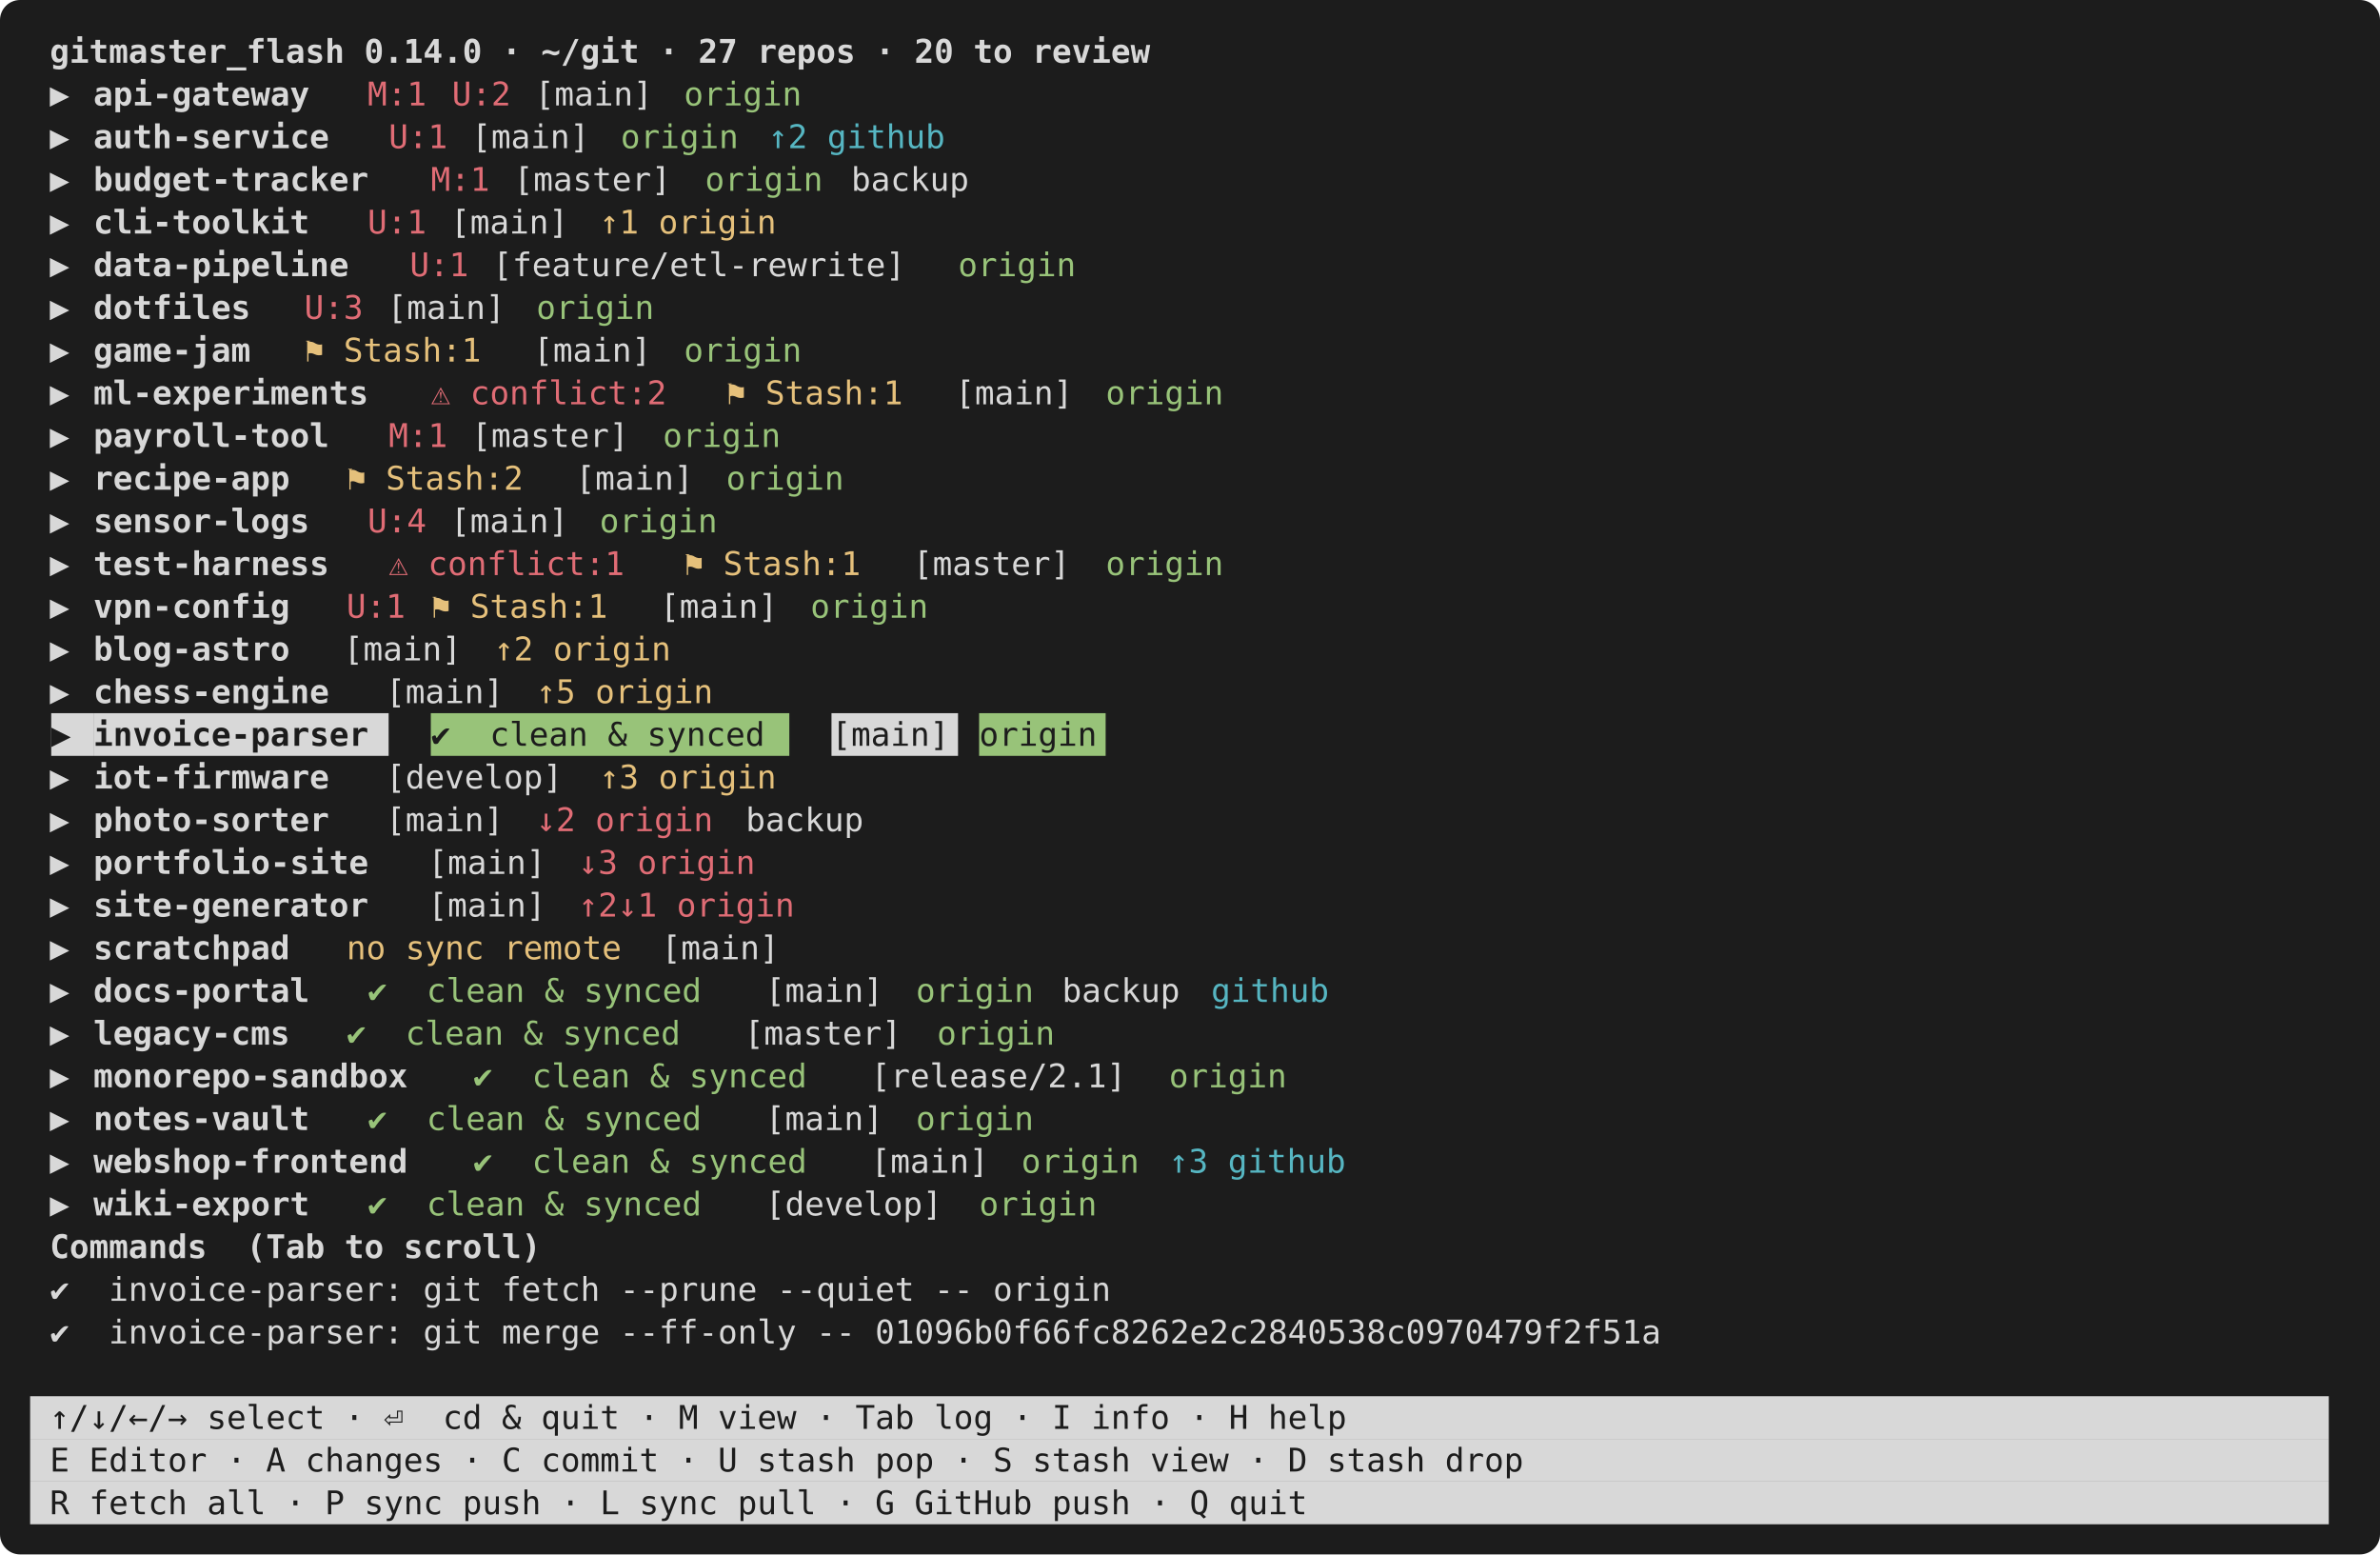
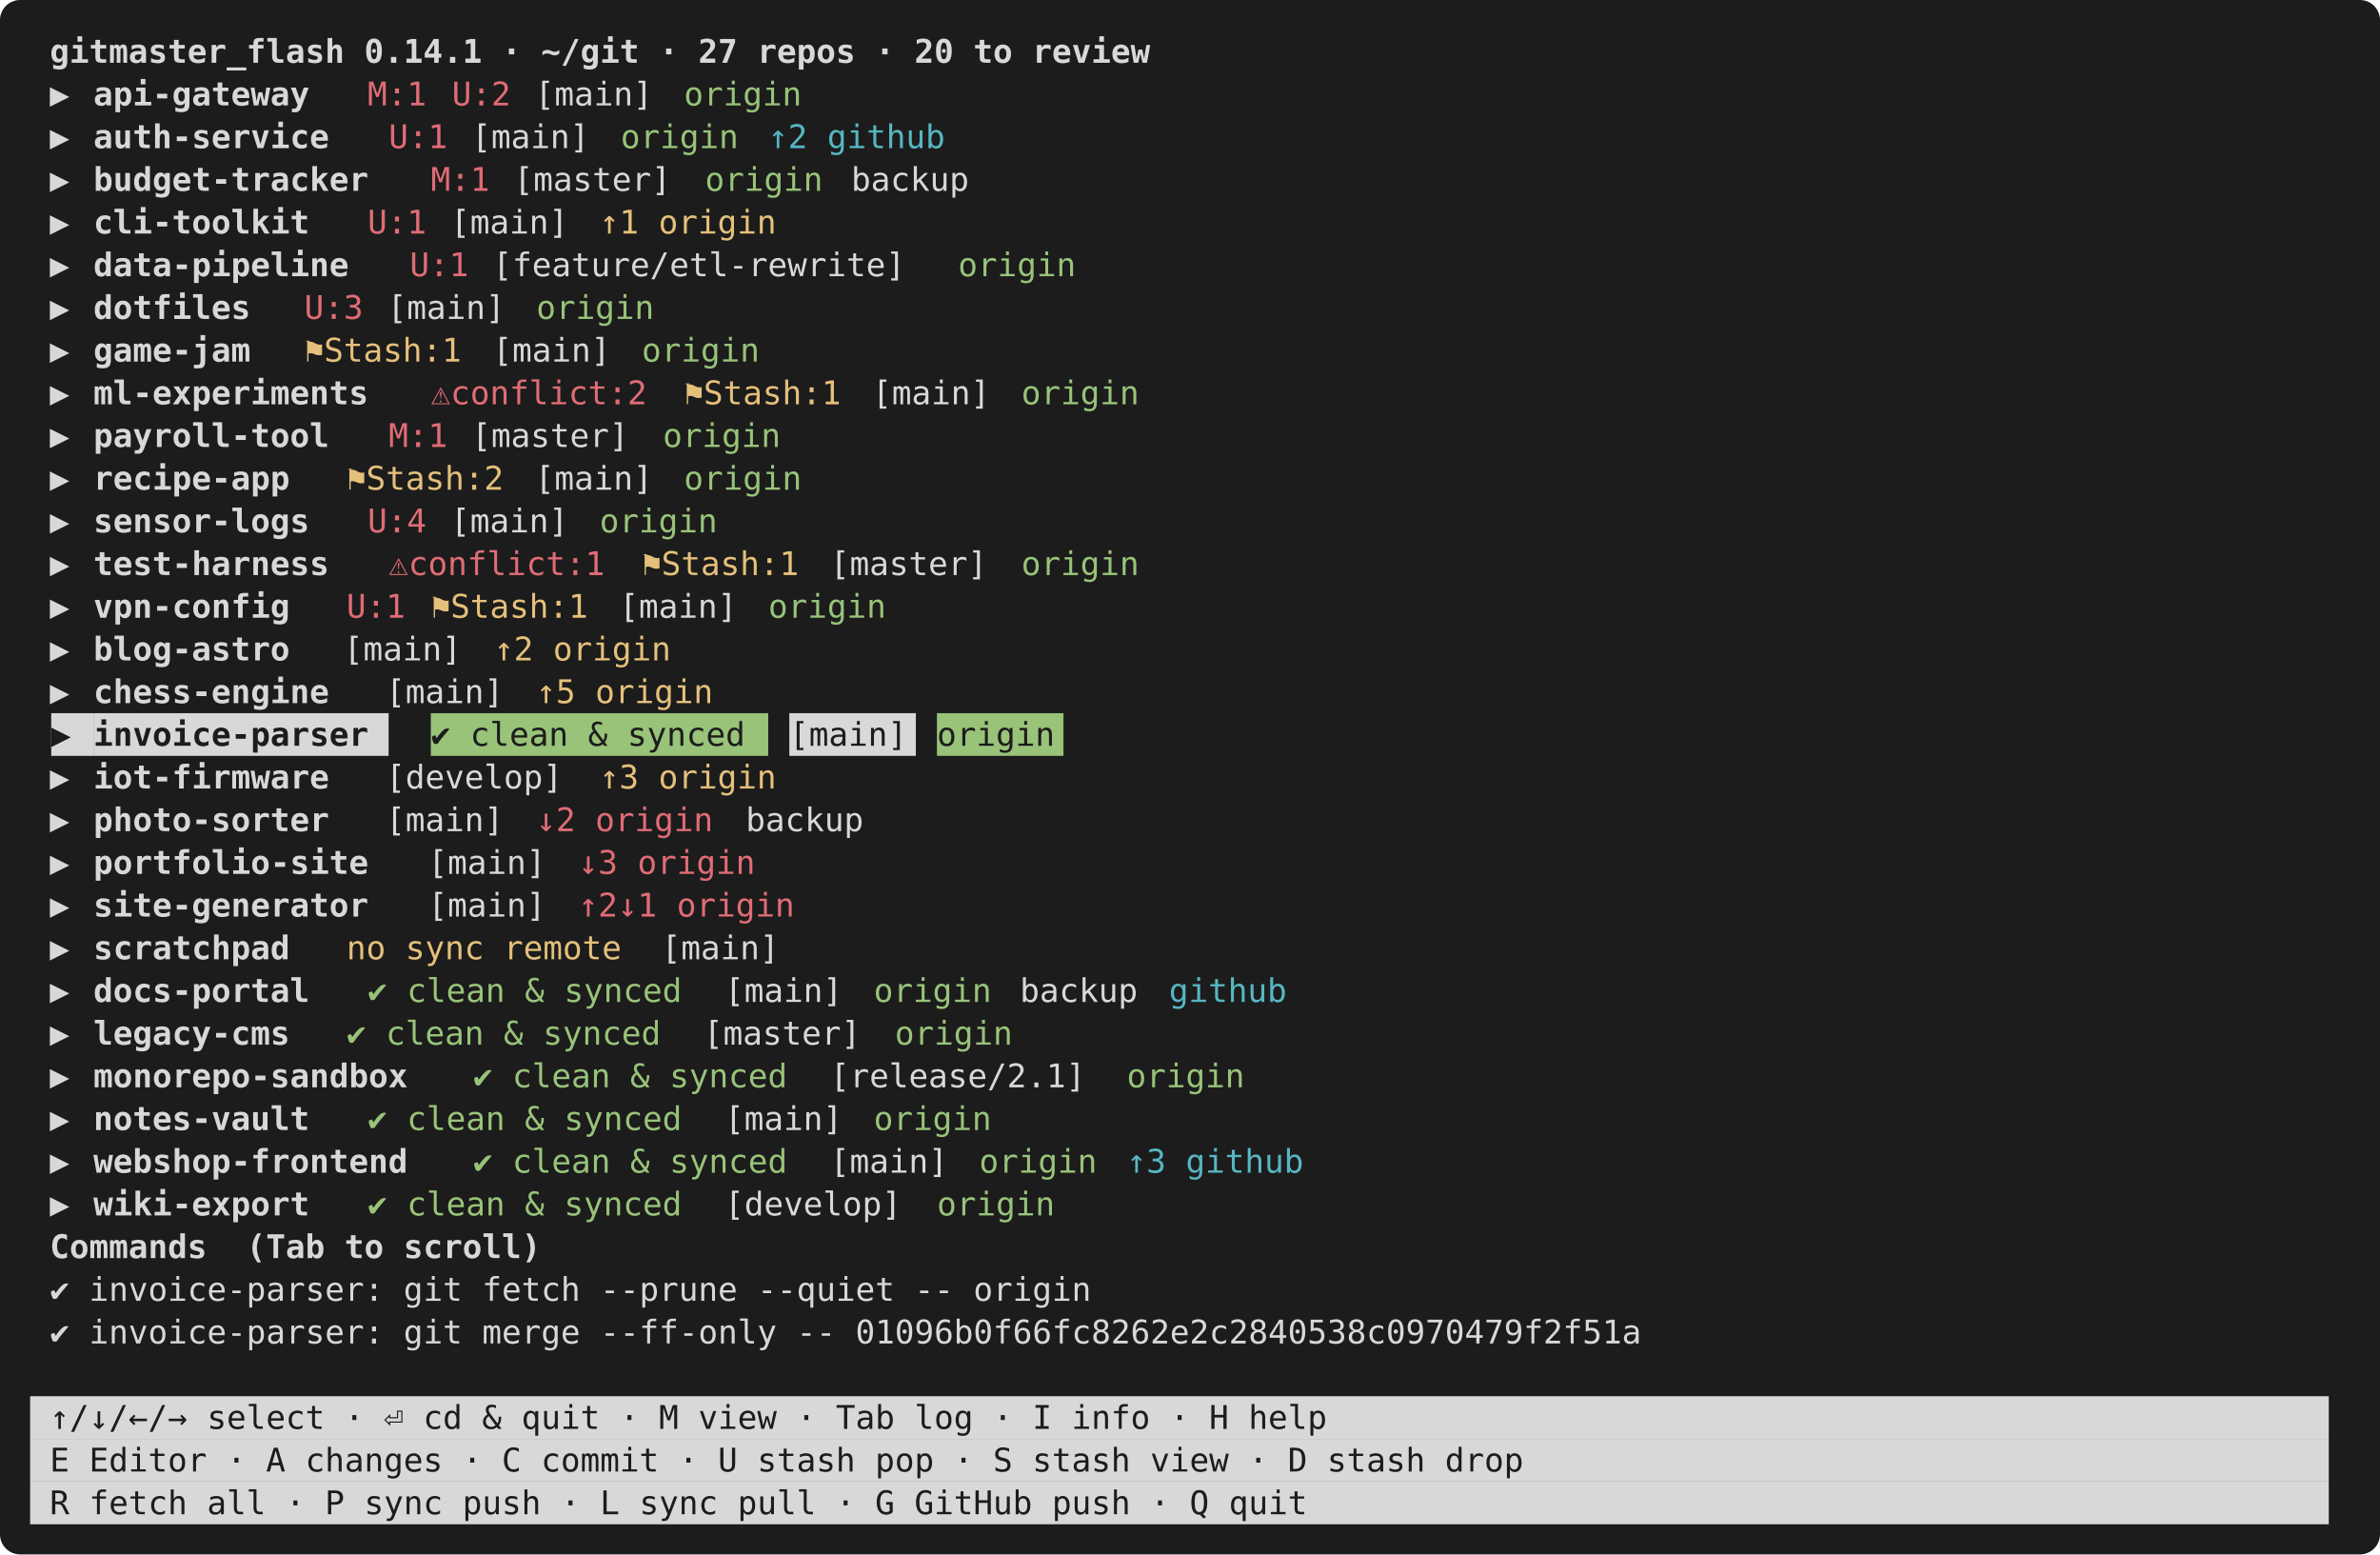
<svg xmlns="http://www.w3.org/2000/svg" viewBox="0 0 948 619" width="948" height="619" font-family="ui-monospace,SFMono-Regular,Menlo,Consolas,monospace" font-size="13">
  <rect width="948" height="619" rx="8" fill="#1c1c1c" />
-   <text x="12.0" y="25.0" fill="#d8d8d8" font-weight="bold" xml:space="preserve"> gitmaster_flash 0.14.0 · ~/git · 27 repos · 20 to review                                                    </text>
+   <text x="12.0" y="25.0" fill="#d8d8d8" font-weight="bold" xml:space="preserve"> gitmaster_flash 0.14.1 · ~/git · 27 repos · 20 to review                                                    </text>
  <text x="12.0" y="42.0" fill="#d8d8d8" xml:space="preserve"> ▶ </text>
  <text x="37.2" y="42.0" fill="#d8d8d8" font-weight="bold" xml:space="preserve">api-gateway</text>
  <text x="146.4" y="42.0" fill="#e06c75" xml:space="preserve">M:1</text>
  <text x="180.0" y="42.0" fill="#e06c75" xml:space="preserve">U:2</text>
  <text x="205.2" y="42.0" fill="#d8d8d8" xml:space="preserve"> [main] </text>
  <text x="272.4" y="42.0" fill="#98c379" xml:space="preserve">origin</text>
  <text x="12.0" y="59.0" fill="#d8d8d8" xml:space="preserve"> ▶ </text>
  <text x="37.2" y="59.0" fill="#d8d8d8" font-weight="bold" xml:space="preserve">auth-service</text>
  <text x="154.8" y="59.0" fill="#e06c75" xml:space="preserve">U:1</text>
  <text x="180.0" y="59.0" fill="#d8d8d8" xml:space="preserve"> [main] </text>
  <text x="247.2" y="59.0" fill="#98c379" xml:space="preserve">origin</text>
  <text x="306.0" y="59.0" fill="#56b6c2" xml:space="preserve">↑2 github</text>
  <text x="12.0" y="76.0" fill="#d8d8d8" xml:space="preserve"> ▶ </text>
  <text x="37.2" y="76.0" fill="#d8d8d8" font-weight="bold" xml:space="preserve">budget-tracker</text>
  <text x="171.6" y="76.0" fill="#e06c75" xml:space="preserve">M:1</text>
  <text x="196.8" y="76.0" fill="#d8d8d8" xml:space="preserve"> [master] </text>
  <text x="280.8" y="76.0" fill="#98c379" xml:space="preserve">origin</text>
  <text x="331.2" y="76.0" fill="#d8d8d8" xml:space="preserve"> backup                                                                 </text>
  <text x="12.0" y="93.0" fill="#d8d8d8" xml:space="preserve"> ▶ </text>
  <text x="37.2" y="93.0" fill="#d8d8d8" font-weight="bold" xml:space="preserve">cli-toolkit</text>
  <text x="146.4" y="93.0" fill="#e06c75" xml:space="preserve">U:1</text>
  <text x="171.6" y="93.0" fill="#d8d8d8" xml:space="preserve"> [main] </text>
  <text x="238.8" y="93.0" fill="#e5c07b" xml:space="preserve">↑1 origin</text>
  <text x="12.0" y="110.0" fill="#d8d8d8" xml:space="preserve"> ▶ </text>
  <text x="37.2" y="110.0" fill="#d8d8d8" font-weight="bold" xml:space="preserve">data-pipeline</text>
  <text x="163.2" y="110.0" fill="#e06c75" xml:space="preserve">U:1</text>
  <text x="188.4" y="110.0" fill="#d8d8d8" xml:space="preserve"> [feature/etl-rewrite] </text>
  <text x="381.6" y="110.0" fill="#98c379" xml:space="preserve">origin</text>
  <text x="12.0" y="127.0" fill="#d8d8d8" xml:space="preserve"> ▶ </text>
  <text x="37.2" y="127.0" fill="#d8d8d8" font-weight="bold" xml:space="preserve">dotfiles</text>
  <text x="121.2" y="127.0" fill="#e06c75" xml:space="preserve">U:3</text>
  <text x="146.4" y="127.0" fill="#d8d8d8" xml:space="preserve"> [main] </text>
  <text x="213.6" y="127.0" fill="#98c379" xml:space="preserve">origin</text>
  <text x="12.0" y="144.0" fill="#d8d8d8" xml:space="preserve"> ▶ </text>
  <text x="37.2" y="144.0" fill="#d8d8d8" font-weight="bold" xml:space="preserve">game-jam</text>
-   <text x="121.2" y="144.0" fill="#e5c07b" xml:space="preserve">⚑ Stash:1</text>
-   <text x="196.8" y="144.0" fill="#d8d8d8" xml:space="preserve">  [main] </text>
-   <text x="272.4" y="144.0" fill="#98c379" xml:space="preserve">origin</text>
+   <text x="121.2" y="144.0" fill="#e5c07b" xml:space="preserve">⚑Stash:1</text>
+   <text x="188.4" y="144.0" fill="#d8d8d8" xml:space="preserve"> [main] </text>
+   <text x="255.6" y="144.0" fill="#98c379" xml:space="preserve">origin</text>
  <text x="12.0" y="161.0" fill="#d8d8d8" xml:space="preserve"> ▶ </text>
  <text x="37.2" y="161.0" fill="#d8d8d8" font-weight="bold" xml:space="preserve">ml-experiments</text>
-   <text x="171.6" y="161.0" fill="#e06c75" xml:space="preserve">⚠ conflict:2</text>
-   <text x="289.2" y="161.0" fill="#e5c07b" xml:space="preserve">⚑ Stash:1</text>
-   <text x="364.8" y="161.0" fill="#d8d8d8" xml:space="preserve">  [main] </text>
-   <text x="440.4" y="161.0" fill="#98c379" xml:space="preserve">origin</text>
+   <text x="171.6" y="161.0" fill="#e06c75" xml:space="preserve">⚠conflict:2</text>
+   <text x="272.4" y="161.0" fill="#e5c07b" xml:space="preserve">⚑Stash:1</text>
+   <text x="339.6" y="161.0" fill="#d8d8d8" xml:space="preserve"> [main] </text>
+   <text x="406.8" y="161.0" fill="#98c379" xml:space="preserve">origin</text>
  <text x="12.0" y="178.0" fill="#d8d8d8" xml:space="preserve"> ▶ </text>
  <text x="37.2" y="178.0" fill="#d8d8d8" font-weight="bold" xml:space="preserve">payroll-tool</text>
  <text x="154.8" y="178.0" fill="#e06c75" xml:space="preserve">M:1</text>
  <text x="180.0" y="178.0" fill="#d8d8d8" xml:space="preserve"> [master] </text>
  <text x="264.0" y="178.0" fill="#98c379" xml:space="preserve">origin</text>
  <text x="12.0" y="195.0" fill="#d8d8d8" xml:space="preserve"> ▶ </text>
  <text x="37.2" y="195.0" fill="#d8d8d8" font-weight="bold" xml:space="preserve">recipe-app</text>
-   <text x="138.0" y="195.0" fill="#e5c07b" xml:space="preserve">⚑ Stash:2</text>
-   <text x="213.6" y="195.0" fill="#d8d8d8" xml:space="preserve">  [main] </text>
-   <text x="289.2" y="195.0" fill="#98c379" xml:space="preserve">origin</text>
+   <text x="138.0" y="195.0" fill="#e5c07b" xml:space="preserve">⚑Stash:2</text>
+   <text x="205.2" y="195.0" fill="#d8d8d8" xml:space="preserve"> [main] </text>
+   <text x="272.4" y="195.0" fill="#98c379" xml:space="preserve">origin</text>
  <text x="12.0" y="212.0" fill="#d8d8d8" xml:space="preserve"> ▶ </text>
  <text x="37.2" y="212.0" fill="#d8d8d8" font-weight="bold" xml:space="preserve">sensor-logs</text>
  <text x="146.4" y="212.0" fill="#e06c75" xml:space="preserve">U:4</text>
  <text x="171.6" y="212.0" fill="#d8d8d8" xml:space="preserve"> [main] </text>
  <text x="238.8" y="212.0" fill="#98c379" xml:space="preserve">origin</text>
  <text x="12.0" y="229.0" fill="#d8d8d8" xml:space="preserve"> ▶ </text>
  <text x="37.2" y="229.0" fill="#d8d8d8" font-weight="bold" xml:space="preserve">test-harness</text>
-   <text x="154.8" y="229.0" fill="#e06c75" xml:space="preserve">⚠ conflict:1</text>
-   <text x="272.4" y="229.0" fill="#e5c07b" xml:space="preserve">⚑ Stash:1</text>
-   <text x="348.0" y="229.0" fill="#d8d8d8" xml:space="preserve">  [master] </text>
-   <text x="440.4" y="229.0" fill="#98c379" xml:space="preserve">origin</text>
+   <text x="154.8" y="229.0" fill="#e06c75" xml:space="preserve">⚠conflict:1</text>
+   <text x="255.6" y="229.0" fill="#e5c07b" xml:space="preserve">⚑Stash:1</text>
+   <text x="322.8" y="229.0" fill="#d8d8d8" xml:space="preserve"> [master] </text>
+   <text x="406.8" y="229.0" fill="#98c379" xml:space="preserve">origin</text>
  <text x="12.0" y="246.0" fill="#d8d8d8" xml:space="preserve"> ▶ </text>
  <text x="37.2" y="246.0" fill="#d8d8d8" font-weight="bold" xml:space="preserve">vpn-config</text>
  <text x="138.0" y="246.0" fill="#e06c75" xml:space="preserve">U:1</text>
-   <text x="171.6" y="246.0" fill="#e5c07b" xml:space="preserve">⚑ Stash:1</text>
-   <text x="247.2" y="246.0" fill="#d8d8d8" xml:space="preserve">  [main] </text>
-   <text x="322.8" y="246.0" fill="#98c379" xml:space="preserve">origin</text>
+   <text x="171.6" y="246.0" fill="#e5c07b" xml:space="preserve">⚑Stash:1</text>
+   <text x="238.8" y="246.0" fill="#d8d8d8" xml:space="preserve"> [main] </text>
+   <text x="306.0" y="246.0" fill="#98c379" xml:space="preserve">origin</text>
  <text x="12.0" y="263.0" fill="#d8d8d8" xml:space="preserve"> ▶ </text>
  <text x="37.2" y="263.0" fill="#d8d8d8" font-weight="bold" xml:space="preserve">blog-astro</text>
  <text x="121.2" y="263.0" fill="#d8d8d8" xml:space="preserve">  [main] </text>
  <text x="196.8" y="263.0" fill="#e5c07b" xml:space="preserve">↑2 origin</text>
  <text x="12.0" y="280.0" fill="#d8d8d8" xml:space="preserve"> ▶ </text>
  <text x="37.2" y="280.0" fill="#d8d8d8" font-weight="bold" xml:space="preserve">chess-engine</text>
  <text x="138.0" y="280.0" fill="#d8d8d8" xml:space="preserve">  [main] </text>
  <text x="213.6" y="280.0" fill="#e5c07b" xml:space="preserve">↑5 origin</text>
  <rect x="20.4" y="284.0" width="16.8" height="17.0" fill="#d8d8d8" />
  <text x="20.4" y="297.0" fill="#1c1c1c" xml:space="preserve">▶ </text>
  <rect x="37.2" y="284.0" width="117.6" height="17.0" fill="#d8d8d8" />
  <text x="37.2" y="297.0" fill="#1c1c1c" font-weight="bold" xml:space="preserve">invoice-parser</text>
-   <rect x="171.6" y="284.0" width="142.8" height="17.0" fill="#98c379" />
-   <text x="171.6" y="297.0" fill="#1c1c1c" xml:space="preserve">✔  clean &amp; synced</text>
-   <rect x="331.2" y="284.0" width="50.4" height="17.0" fill="#d8d8d8" />
-   <text x="331.2" y="297.0" fill="#1c1c1c" xml:space="preserve">[main]</text>
-   <rect x="390.0" y="284.0" width="50.4" height="17.0" fill="#98c379" />
-   <text x="390.0" y="297.0" fill="#1c1c1c" xml:space="preserve">origin</text>
+   <rect x="171.6" y="284.0" width="134.4" height="17.0" fill="#98c379" />
+   <text x="171.6" y="297.0" fill="#1c1c1c" xml:space="preserve">✔ clean &amp; synced</text>
+   <rect x="314.4" y="284.0" width="50.4" height="17.0" fill="#d8d8d8" />
+   <text x="314.4" y="297.0" fill="#1c1c1c" xml:space="preserve">[main]</text>
+   <rect x="373.2" y="284.0" width="50.4" height="17.0" fill="#98c379" />
+   <text x="373.2" y="297.0" fill="#1c1c1c" xml:space="preserve">origin</text>
  <text x="12.0" y="314.0" fill="#d8d8d8" xml:space="preserve"> ▶ </text>
  <text x="37.2" y="314.0" fill="#d8d8d8" font-weight="bold" xml:space="preserve">iot-firmware</text>
  <text x="138.0" y="314.0" fill="#d8d8d8" xml:space="preserve">  [develop] </text>
  <text x="238.8" y="314.0" fill="#e5c07b" xml:space="preserve">↑3 origin</text>
  <text x="12.0" y="331.0" fill="#d8d8d8" xml:space="preserve"> ▶ </text>
  <text x="37.2" y="331.0" fill="#d8d8d8" font-weight="bold" xml:space="preserve">photo-sorter</text>
  <text x="138.0" y="331.0" fill="#d8d8d8" xml:space="preserve">  [main] </text>
  <text x="213.6" y="331.0" fill="#e06c75" xml:space="preserve">↓2 origin</text>
  <text x="289.2" y="331.0" fill="#d8d8d8" xml:space="preserve"> backup                                                                      </text>
  <text x="12.0" y="348.0" fill="#d8d8d8" xml:space="preserve"> ▶ </text>
  <text x="37.2" y="348.0" fill="#d8d8d8" font-weight="bold" xml:space="preserve">portfolio-site</text>
  <text x="154.8" y="348.0" fill="#d8d8d8" xml:space="preserve">  [main] </text>
  <text x="230.4" y="348.0" fill="#e06c75" xml:space="preserve">↓3 origin</text>
  <text x="12.0" y="365.0" fill="#d8d8d8" xml:space="preserve"> ▶ </text>
  <text x="37.2" y="365.0" fill="#d8d8d8" font-weight="bold" xml:space="preserve">site-generator</text>
  <text x="154.8" y="365.0" fill="#d8d8d8" xml:space="preserve">  [main] </text>
  <text x="230.4" y="365.0" fill="#e06c75" xml:space="preserve">↑2↓1 origin</text>
  <text x="12.0" y="382.0" fill="#d8d8d8" xml:space="preserve"> ▶ </text>
  <text x="37.2" y="382.0" fill="#d8d8d8" font-weight="bold" xml:space="preserve">scratchpad</text>
  <text x="138.0" y="382.0" fill="#e5c07b" xml:space="preserve">no sync remote</text>
  <text x="255.6" y="382.0" fill="#d8d8d8" xml:space="preserve"> [main]                                                                          </text>
  <text x="12.0" y="399.0" fill="#d8d8d8" xml:space="preserve"> ▶ </text>
  <text x="37.2" y="399.0" fill="#d8d8d8" font-weight="bold" xml:space="preserve">docs-portal</text>
-   <text x="146.4" y="399.0" fill="#98c379" xml:space="preserve">✔  clean &amp; synced</text>
-   <text x="289.2" y="399.0" fill="#d8d8d8" xml:space="preserve">  [main] </text>
-   <text x="364.8" y="399.0" fill="#98c379" xml:space="preserve">origin</text>
-   <text x="415.2" y="399.0" fill="#d8d8d8" xml:space="preserve"> backup </text>
-   <text x="482.4" y="399.0" fill="#56b6c2" xml:space="preserve">github</text>
+   <text x="146.4" y="399.0" fill="#98c379" xml:space="preserve">✔ clean &amp; synced</text>
+   <text x="280.8" y="399.0" fill="#d8d8d8" xml:space="preserve"> [main] </text>
+   <text x="348.0" y="399.0" fill="#98c379" xml:space="preserve">origin</text>
+   <text x="398.4" y="399.0" fill="#d8d8d8" xml:space="preserve"> backup </text>
+   <text x="465.6" y="399.0" fill="#56b6c2" xml:space="preserve">github</text>
  <text x="12.0" y="416.0" fill="#d8d8d8" xml:space="preserve"> ▶ </text>
  <text x="37.2" y="416.0" fill="#d8d8d8" font-weight="bold" xml:space="preserve">legacy-cms</text>
-   <text x="138.0" y="416.0" fill="#98c379" xml:space="preserve">✔  clean &amp; synced</text>
-   <text x="280.8" y="416.0" fill="#d8d8d8" xml:space="preserve">  [master] </text>
-   <text x="373.2" y="416.0" fill="#98c379" xml:space="preserve">origin</text>
+   <text x="138.0" y="416.0" fill="#98c379" xml:space="preserve">✔ clean &amp; synced</text>
+   <text x="272.4" y="416.0" fill="#d8d8d8" xml:space="preserve"> [master] </text>
+   <text x="356.4" y="416.0" fill="#98c379" xml:space="preserve">origin</text>
  <text x="12.0" y="433.0" fill="#d8d8d8" xml:space="preserve"> ▶ </text>
  <text x="37.2" y="433.0" fill="#d8d8d8" font-weight="bold" xml:space="preserve">monorepo-sandbox</text>
-   <text x="188.4" y="433.0" fill="#98c379" xml:space="preserve">✔  clean &amp; synced</text>
-   <text x="331.2" y="433.0" fill="#d8d8d8" xml:space="preserve">  [release/2.1] </text>
-   <text x="465.6" y="433.0" fill="#98c379" xml:space="preserve">origin</text>
+   <text x="188.4" y="433.0" fill="#98c379" xml:space="preserve">✔ clean &amp; synced</text>
+   <text x="322.8" y="433.0" fill="#d8d8d8" xml:space="preserve"> [release/2.1] </text>
+   <text x="448.8" y="433.0" fill="#98c379" xml:space="preserve">origin</text>
  <text x="12.0" y="450.0" fill="#d8d8d8" xml:space="preserve"> ▶ </text>
  <text x="37.2" y="450.0" fill="#d8d8d8" font-weight="bold" xml:space="preserve">notes-vault</text>
-   <text x="146.4" y="450.0" fill="#98c379" xml:space="preserve">✔  clean &amp; synced</text>
-   <text x="289.2" y="450.0" fill="#d8d8d8" xml:space="preserve">  [main] </text>
-   <text x="364.8" y="450.0" fill="#98c379" xml:space="preserve">origin</text>
+   <text x="146.4" y="450.0" fill="#98c379" xml:space="preserve">✔ clean &amp; synced</text>
+   <text x="280.8" y="450.0" fill="#d8d8d8" xml:space="preserve"> [main] </text>
+   <text x="348.0" y="450.0" fill="#98c379" xml:space="preserve">origin</text>
  <text x="12.0" y="467.0" fill="#d8d8d8" xml:space="preserve"> ▶ </text>
  <text x="37.2" y="467.0" fill="#d8d8d8" font-weight="bold" xml:space="preserve">webshop-frontend</text>
-   <text x="188.4" y="467.0" fill="#98c379" xml:space="preserve">✔  clean &amp; synced</text>
-   <text x="331.2" y="467.0" fill="#d8d8d8" xml:space="preserve">  [main] </text>
-   <text x="406.8" y="467.0" fill="#98c379" xml:space="preserve">origin</text>
-   <text x="465.6" y="467.0" fill="#56b6c2" xml:space="preserve">↑3 github</text>
+   <text x="188.4" y="467.0" fill="#98c379" xml:space="preserve">✔ clean &amp; synced</text>
+   <text x="322.8" y="467.0" fill="#d8d8d8" xml:space="preserve"> [main] </text>
+   <text x="390.0" y="467.0" fill="#98c379" xml:space="preserve">origin</text>
+   <text x="448.8" y="467.0" fill="#56b6c2" xml:space="preserve">↑3 github</text>
  <text x="12.0" y="484.0" fill="#d8d8d8" xml:space="preserve"> ▶ </text>
  <text x="37.2" y="484.0" fill="#d8d8d8" font-weight="bold" xml:space="preserve">wiki-export</text>
-   <text x="146.4" y="484.0" fill="#98c379" xml:space="preserve">✔  clean &amp; synced</text>
-   <text x="289.2" y="484.0" fill="#d8d8d8" xml:space="preserve">  [develop] </text>
-   <text x="390.0" y="484.0" fill="#98c379" xml:space="preserve">origin</text>
+   <text x="146.4" y="484.0" fill="#98c379" xml:space="preserve">✔ clean &amp; synced</text>
+   <text x="280.8" y="484.0" fill="#d8d8d8" xml:space="preserve"> [develop] </text>
+   <text x="373.2" y="484.0" fill="#98c379" xml:space="preserve">origin</text>
  <text x="12.0" y="501.0" fill="#d8d8d8" font-weight="bold" xml:space="preserve"> Commands  (Tab to scroll)</text>
-   <text x="12.0" y="518.0" fill="#d8d8d8" xml:space="preserve"> ✔  invoice-parser: git fetch --prune --quiet -- origin                                                       </text>
-   <text x="12.0" y="535.0" fill="#d8d8d8" xml:space="preserve"> ✔  invoice-parser: git merge --ff-only -- 01096b0f66fc8262e2c2840538c0970479f2f51a                           </text>
+   <text x="12.0" y="518.0" fill="#d8d8d8" xml:space="preserve"> ✔ invoice-parser: git fetch --prune --quiet -- origin                                                        </text>
+   <text x="12.0" y="535.0" fill="#d8d8d8" xml:space="preserve"> ✔ invoice-parser: git merge --ff-only -- 01096b0f66fc8262e2c2840538c0970479f2f51a                            </text>
  <rect x="12.0" y="556.0" width="915.6" height="17.0" fill="#d8d8d8" />
-   <text x="12.0" y="569.0" fill="#1c1c1c" xml:space="preserve"> ↑/↓/←/→ select · ⏎  cd &amp; quit · M view · Tab log · I info · H help                                          </text>
+   <text x="12.0" y="569.0" fill="#1c1c1c" xml:space="preserve"> ↑/↓/←/→ select · ⏎ cd &amp; quit · M view · Tab log · I info · H help                                           </text>
  <rect x="12.0" y="573.0" width="915.6" height="17.0" fill="#d8d8d8" />
  <text x="12.0" y="586.0" fill="#1c1c1c" xml:space="preserve"> E Editor · A changes · C commit · U stash pop · S stash view · D stash drop                                 </text>
  <rect x="12.0" y="590.0" width="915.6" height="17.0" fill="#d8d8d8" />
  <text x="12.0" y="603.0" fill="#1c1c1c" xml:space="preserve"> R fetch all · P sync push · L sync pull · G GitHub push · Q quit                                            </text>
</svg>
